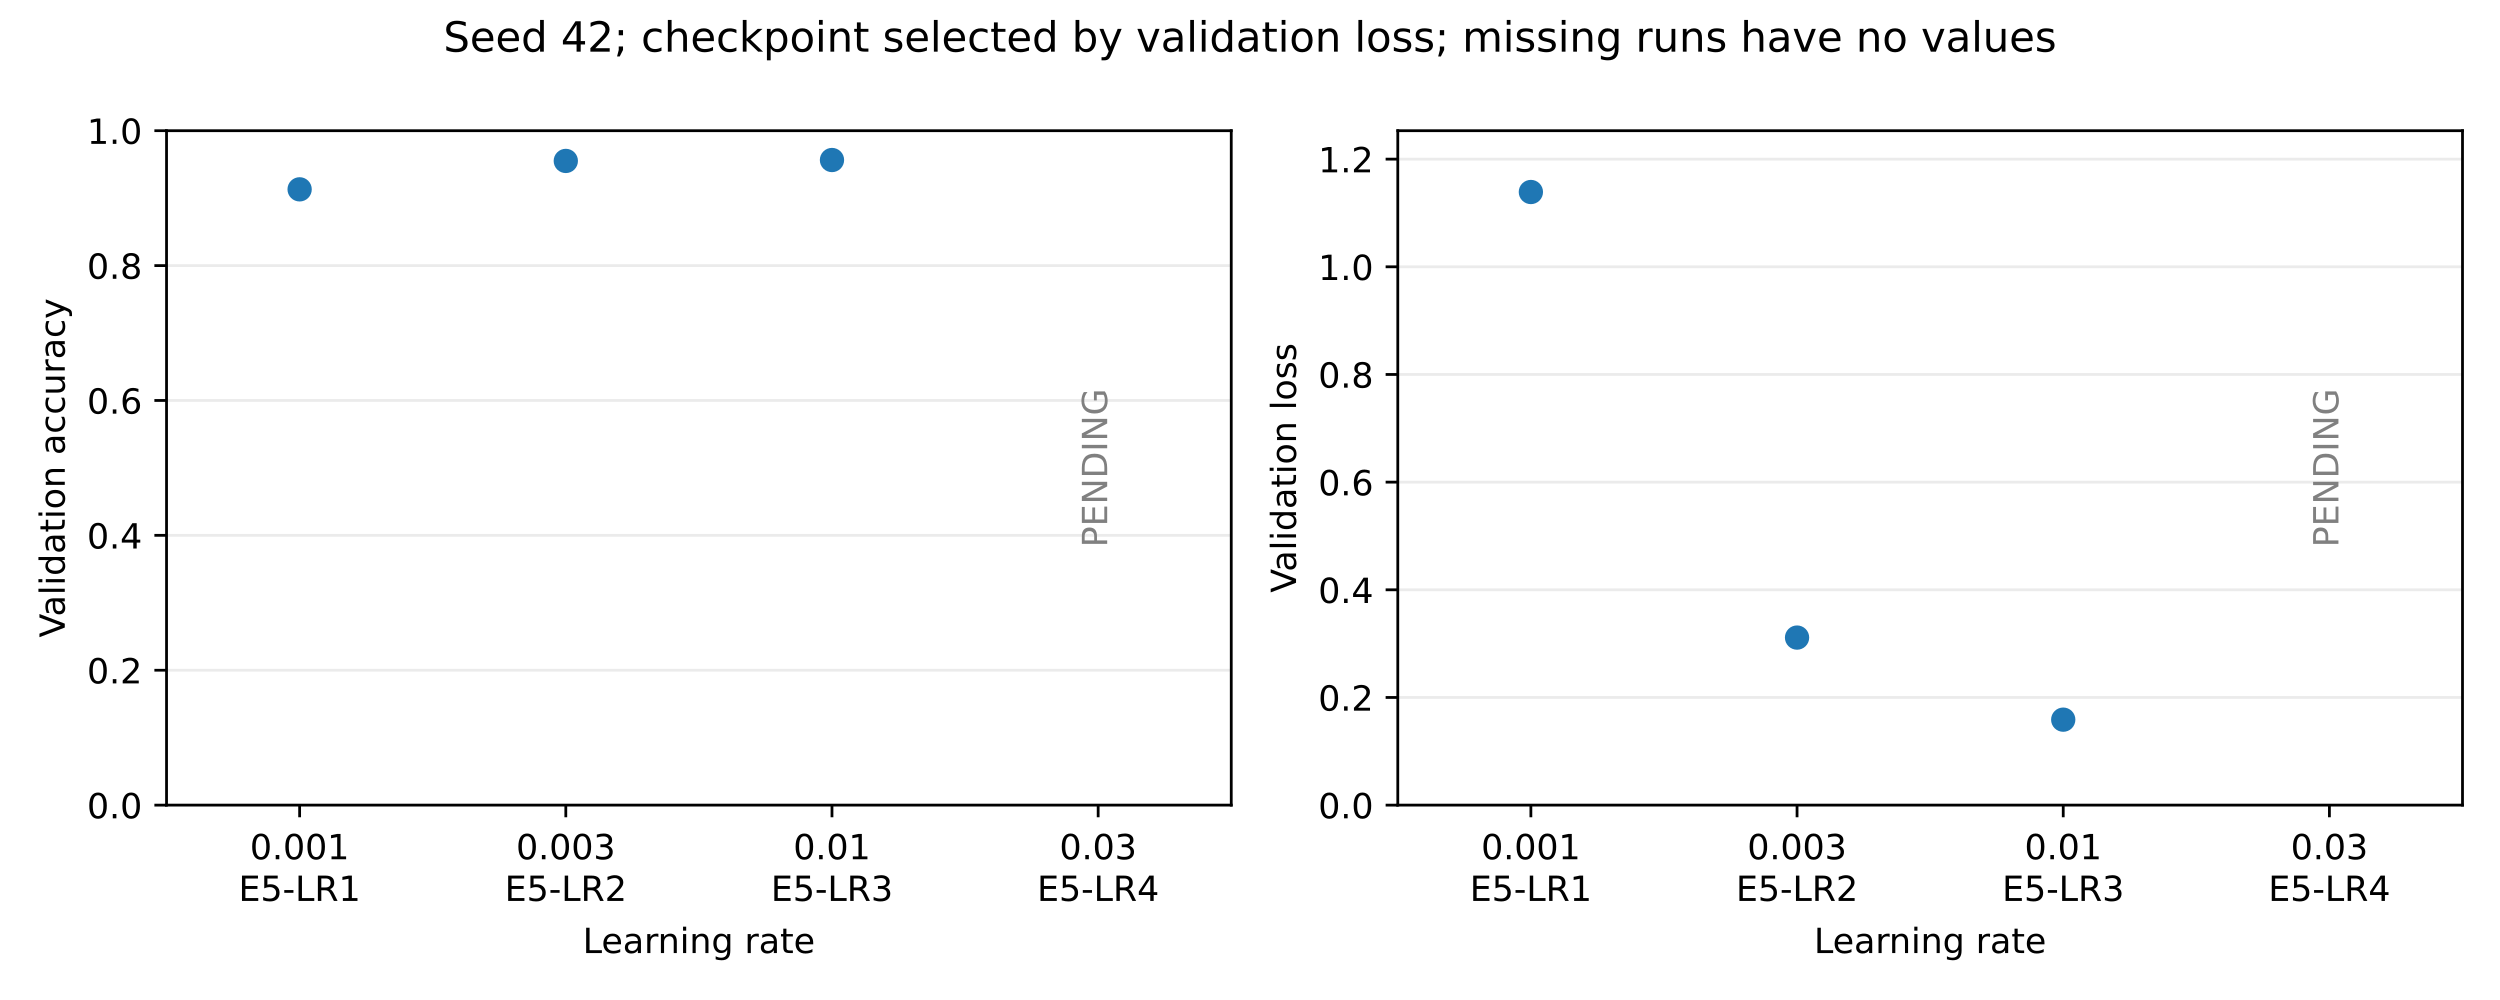
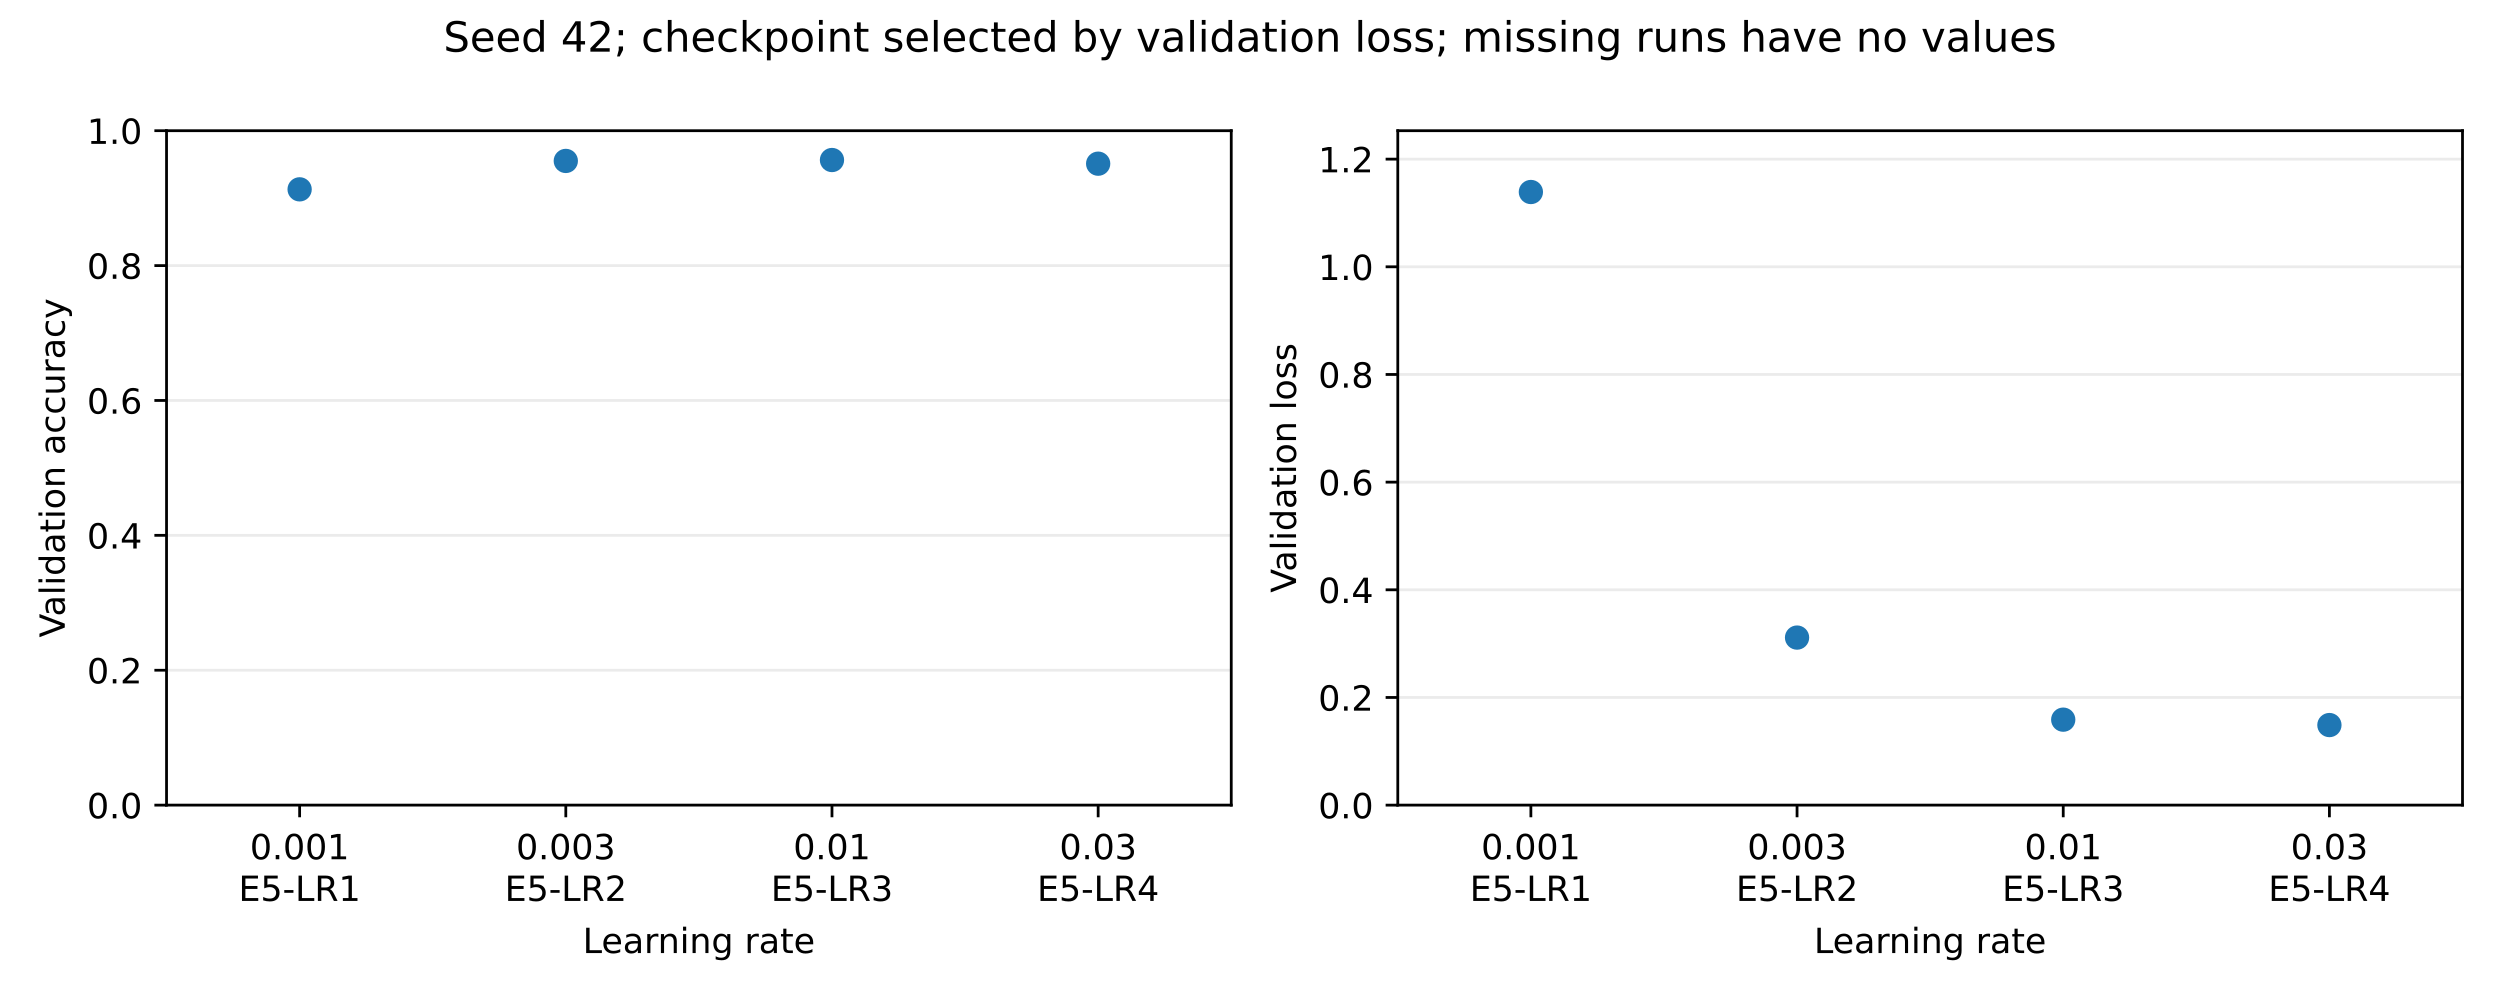
<svg xmlns="http://www.w3.org/2000/svg" xmlns:xlink="http://www.w3.org/1999/xlink" width="720pt" height="288pt" viewBox="0 0 720 288" version="1.1">
  <defs>
    <style type="text/css">*{stroke-linejoin: round; stroke-linecap: butt}</style>
  </defs>
  <g id="figure_1">
    <g id="patch_1">
      <path d="M 0 288 L 720 288 L 720 0 L 0 0 z " style="fill: #ffffff" />
    </g>
    <g id="axes_1">
      <g id="patch_2">
        <path d="M 47.962 231.874 L 354.6 231.874 L 354.6 37.642 L 47.962 37.642 z " style="fill: #ffffff" />
      </g>
      <g id="matplotlib.axis_1">
        <g id="xtick_1">
          <g id="line2d_1">
            <defs>
              <path id="m75b6ac3a7e" d="M 0 0 L 0 3.5 " style="stroke: #000000; stroke-width: 0.8" />
            </defs>
            <g>
              <use xlink:href="#m75b6ac3a7e" x="86.292" y="231.874" style="stroke: #000000; stroke-width: 0.8" />
            </g>
          </g>
          <g id="text_1">
            <text style="font-size: 10px; font-family: 'DejaVu Sans', 'Bitstream Vera Sans', 'Computer Modern Sans Serif', 'Lucida Grande', 'Verdana', 'Geneva', 'Lucid', 'Arial', 'Helvetica', 'Avant Garde', sans-serif" transform="translate(71.97799 247.4724)">0.001</text>
            <text style="font-size: 10px; font-family: 'DejaVu Sans', 'Bitstream Vera Sans', 'Computer Modern Sans Serif', 'Lucida Grande', 'Verdana', 'Geneva', 'Lucid', 'Arial', 'Helvetica', 'Avant Garde', sans-serif" transform="translate(68.70611 259.4743)">E5-LR1</text>
          </g>
        </g>
        <g id="xtick_2">
          <g id="line2d_2">
            <g>
              <use xlink:href="#m75b6ac3a7e" x="162.951" y="231.874" style="stroke: #000000; stroke-width: 0.8" />
            </g>
          </g>
          <g id="text_2">
            <text style="font-size: 10px; font-family: 'DejaVu Sans', 'Bitstream Vera Sans', 'Computer Modern Sans Serif', 'Lucida Grande', 'Verdana', 'Geneva', 'Lucid', 'Arial', 'Helvetica', 'Avant Garde', sans-serif" transform="translate(148.6374 247.4724)">0.003</text>
            <text style="font-size: 10px; font-family: 'DejaVu Sans', 'Bitstream Vera Sans', 'Computer Modern Sans Serif', 'Lucida Grande', 'Verdana', 'Geneva', 'Lucid', 'Arial', 'Helvetica', 'Avant Garde', sans-serif" transform="translate(145.3655 259.4743)">E5-LR2</text>
          </g>
        </g>
        <g id="xtick_3">
          <g id="line2d_3">
            <g>
              <use xlink:href="#m75b6ac3a7e" x="239.611" y="231.874" style="stroke: #000000; stroke-width: 0.8" />
            </g>
          </g>
          <g id="text_3">
            <text style="font-size: 10px; font-family: 'DejaVu Sans', 'Bitstream Vera Sans', 'Computer Modern Sans Serif', 'Lucida Grande', 'Verdana', 'Geneva', 'Lucid', 'Arial', 'Helvetica', 'Avant Garde', sans-serif" transform="translate(228.4781 247.4724)">0.01</text>
            <text style="font-size: 10px; font-family: 'DejaVu Sans', 'Bitstream Vera Sans', 'Computer Modern Sans Serif', 'Lucida Grande', 'Verdana', 'Geneva', 'Lucid', 'Arial', 'Helvetica', 'Avant Garde', sans-serif" transform="translate(222.0249 259.4743)">E5-LR3</text>
          </g>
        </g>
        <g id="xtick_4">
          <g id="line2d_4">
            <g>
              <use xlink:href="#m75b6ac3a7e" x="316.27" y="231.874" style="stroke: #000000; stroke-width: 0.8" />
            </g>
          </g>
          <g id="text_4">
            <text style="font-size: 10px; font-family: 'DejaVu Sans', 'Bitstream Vera Sans', 'Computer Modern Sans Serif', 'Lucida Grande', 'Verdana', 'Geneva', 'Lucid', 'Arial', 'Helvetica', 'Avant Garde', sans-serif" transform="translate(305.1375 247.4724)">0.03</text>
            <text style="font-size: 10px; font-family: 'DejaVu Sans', 'Bitstream Vera Sans', 'Computer Modern Sans Serif', 'Lucida Grande', 'Verdana', 'Geneva', 'Lucid', 'Arial', 'Helvetica', 'Avant Garde', sans-serif" transform="translate(298.6844 259.4743)">E5-LR4</text>
          </g>
        </g>
        <g id="text_5">
          <text style="font-size: 10px; font-family: 'DejaVu Sans', 'Bitstream Vera Sans', 'Computer Modern Sans Serif', 'Lucida Grande', 'Verdana', 'Geneva', 'Lucid', 'Arial', 'Helvetica', 'Avant Garde', sans-serif; text-anchor: middle" x="201.281" y="274.476" transform="rotate(-0 201.2812 274.4761)">Learning rate</text>
        </g>
      </g>
      <g id="matplotlib.axis_2">
        <g id="ytick_1">
          <g id="line2d_5">
            <path d="M 47.962 231.874 L 354.6 231.874 " clip-path="url(#p2518ae0da1)" style="fill: none; stroke: #b0b0b0; stroke-opacity: 0.25; stroke-width: 0.8; stroke-linecap: square" />
          </g>
          <g id="line2d_6">
            <defs>
              <path id="mbe7475157d" d="M 0 0 L -3.5 0 " style="stroke: #000000; stroke-width: 0.8" />
            </defs>
            <g>
              <use xlink:href="#mbe7475157d" x="47.962" y="231.874" style="stroke: #000000; stroke-width: 0.8" />
            </g>
          </g>
          <g id="text_6">
            <text style="font-size: 10px; font-family: 'DejaVu Sans', 'Bitstream Vera Sans', 'Computer Modern Sans Serif', 'Lucida Grande', 'Verdana', 'Geneva', 'Lucid', 'Arial', 'Helvetica', 'Avant Garde', sans-serif; text-anchor: end" x="40.962" y="235.673" transform="rotate(-0 40.96234 235.6726)">0.0</text>
          </g>
        </g>
        <g id="ytick_2">
          <g id="line2d_7">
            <path d="M 47.962 193.027 L 354.6 193.027 " clip-path="url(#p2518ae0da1)" style="fill: none; stroke: #b0b0b0; stroke-opacity: 0.25; stroke-width: 0.8; stroke-linecap: square" />
          </g>
          <g id="line2d_8">
            <g>
              <use xlink:href="#mbe7475157d" x="47.962" y="193.027" style="stroke: #000000; stroke-width: 0.8" />
            </g>
          </g>
          <g id="text_7">
            <text style="font-size: 10px; font-family: 'DejaVu Sans', 'Bitstream Vera Sans', 'Computer Modern Sans Serif', 'Lucida Grande', 'Verdana', 'Geneva', 'Lucid', 'Arial', 'Helvetica', 'Avant Garde', sans-serif; text-anchor: end" x="40.962" y="196.826" transform="rotate(-0 40.96234 196.8262)">0.2</text>
          </g>
        </g>
        <g id="ytick_3">
          <g id="line2d_9">
            <path d="M 47.962 154.181 L 354.6 154.181 " clip-path="url(#p2518ae0da1)" style="fill: none; stroke: #b0b0b0; stroke-opacity: 0.25; stroke-width: 0.8; stroke-linecap: square" />
          </g>
          <g id="line2d_10">
            <g>
              <use xlink:href="#mbe7475157d" x="47.962" y="154.181" style="stroke: #000000; stroke-width: 0.8" />
            </g>
          </g>
          <g id="text_8">
            <text style="font-size: 10px; font-family: 'DejaVu Sans', 'Bitstream Vera Sans', 'Computer Modern Sans Serif', 'Lucida Grande', 'Verdana', 'Geneva', 'Lucid', 'Arial', 'Helvetica', 'Avant Garde', sans-serif; text-anchor: end" x="40.962" y="157.98" transform="rotate(-0 40.96234 157.9797)">0.4</text>
          </g>
        </g>
        <g id="ytick_4">
          <g id="line2d_11">
            <path d="M 47.962 115.334 L 354.6 115.334 " clip-path="url(#p2518ae0da1)" style="fill: none; stroke: #b0b0b0; stroke-opacity: 0.25; stroke-width: 0.8; stroke-linecap: square" />
          </g>
          <g id="line2d_12">
            <g>
              <use xlink:href="#mbe7475157d" x="47.962" y="115.334" style="stroke: #000000; stroke-width: 0.8" />
            </g>
          </g>
          <g id="text_9">
            <text style="font-size: 10px; font-family: 'DejaVu Sans', 'Bitstream Vera Sans', 'Computer Modern Sans Serif', 'Lucida Grande', 'Verdana', 'Geneva', 'Lucid', 'Arial', 'Helvetica', 'Avant Garde', sans-serif; text-anchor: end" x="40.962" y="119.133" transform="rotate(-0 40.96234 119.1333)">0.6</text>
          </g>
        </g>
        <g id="ytick_5">
          <g id="line2d_13">
            <path d="M 47.962 76.488 L 354.6 76.488 " clip-path="url(#p2518ae0da1)" style="fill: none; stroke: #b0b0b0; stroke-opacity: 0.25; stroke-width: 0.8; stroke-linecap: square" />
          </g>
          <g id="line2d_14">
            <g>
              <use xlink:href="#mbe7475157d" x="47.962" y="76.488" style="stroke: #000000; stroke-width: 0.8" />
            </g>
          </g>
          <g id="text_10">
            <text style="font-size: 10px; font-family: 'DejaVu Sans', 'Bitstream Vera Sans', 'Computer Modern Sans Serif', 'Lucida Grande', 'Verdana', 'Geneva', 'Lucid', 'Arial', 'Helvetica', 'Avant Garde', sans-serif; text-anchor: end" x="40.962" y="80.287" transform="rotate(-0 40.96234 80.28689)">0.8</text>
          </g>
        </g>
        <g id="ytick_6">
          <g id="line2d_15">
            <path d="M 47.962 37.642 L 354.6 37.642 " clip-path="url(#p2518ae0da1)" style="fill: none; stroke: #b0b0b0; stroke-opacity: 0.25; stroke-width: 0.8; stroke-linecap: square" />
          </g>
          <g id="line2d_16">
            <g>
              <use xlink:href="#mbe7475157d" x="47.962" y="37.642" style="stroke: #000000; stroke-width: 0.8" />
            </g>
          </g>
          <g id="text_11">
            <text style="font-size: 10px; font-family: 'DejaVu Sans', 'Bitstream Vera Sans', 'Computer Modern Sans Serif', 'Lucida Grande', 'Verdana', 'Geneva', 'Lucid', 'Arial', 'Helvetica', 'Avant Garde', sans-serif; text-anchor: end" x="40.962" y="41.44" transform="rotate(-0 40.96234 41.44047)">1.0</text>
          </g>
        </g>
        <g id="text_12">
          <text style="font-size: 10px; font-family: 'DejaVu Sans', 'Bitstream Vera Sans', 'Computer Modern Sans Serif', 'Lucida Grande', 'Verdana', 'Geneva', 'Lucid', 'Arial', 'Helvetica', 'Avant Garde', sans-serif; text-anchor: middle" x="18.657" y="134.758" transform="rotate(-90 18.65687 134.7577)">Validation accuracy</text>
        </g>
      </g>
      <g id="patch_3">
        <path d="M 47.962 231.874 L 47.962 37.642 " style="fill: none; stroke: #000000; stroke-width: 0.8; stroke-linejoin: miter; stroke-linecap: square" />
      </g>
      <g id="patch_4">
        <path d="M 354.6 231.874 L 354.6 37.642 " style="fill: none; stroke: #000000; stroke-width: 0.8; stroke-linejoin: miter; stroke-linecap: square" />
      </g>
      <g id="patch_5">
        <path d="M 47.962 231.874 L 354.6 231.874 " style="fill: none; stroke: #000000; stroke-width: 0.8; stroke-linejoin: miter; stroke-linecap: square" />
      </g>
      <g id="patch_6">
        <path d="M 47.962 37.642 L 354.6 37.642 " style="fill: none; stroke: #000000; stroke-width: 0.8; stroke-linejoin: miter; stroke-linecap: square" />
      </g>
      <g id="PathCollection_1">
        <defs>
          <path id="md391f94d9c" d="M 0 3 C 0.796 3 1.559 2.684 2.121 2.121 C 2.684 1.559 3 0.796 3 0 C 3 -0.796 2.684 -1.559 2.121 -2.121 C 1.559 -2.684 0.796 -3 0 -3 C -0.796 -3 -1.559 -2.684 -2.121 -2.121 C -2.684 -1.559 -3 -0.796 -3 0 C -3 0.796 -2.684 1.559 -2.121 2.121 C -1.559 2.684 -0.796 3 0 3 z " style="stroke: #1f77b4" />
        </defs>
        <g clip-path="url(#p2518ae0da1)">
          <use xlink:href="#md391f94d9c" x="86.292" y="54.531" style="fill: #1f77b4; stroke: #1f77b4" />
        </g>
      </g>
      <g id="PathCollection_2">
        <g clip-path="url(#p2518ae0da1)">
          <use xlink:href="#md391f94d9c" x="162.951" y="46.35" style="fill: #1f77b4; stroke: #1f77b4" />
        </g>
      </g>
      <g id="PathCollection_3">
        <g clip-path="url(#p2518ae0da1)">
          <use xlink:href="#md391f94d9c" x="239.611" y="46.086" style="fill: #1f77b4; stroke: #1f77b4" />
        </g>
      </g>
-       <g id="text_13">
-         <text style="font-size: 10px; font-family: 'DejaVu Sans', 'Bitstream Vera Sans', 'Computer Modern Sans Serif', 'Lucida Grande', 'Verdana', 'Geneva', 'Lucid', 'Arial', 'Helvetica', 'Avant Garde', sans-serif; fill: #808080" transform="translate(318.8679 157.6124) rotate(-90)">PENDING</text>
+       <g id="PathCollection_4">
+         <g clip-path="url(#p2518ae0da1)">
+           <use xlink:href="#md391f94d9c" x="316.27" y="47.142" style="fill: #1f77b4; stroke: #1f77b4" />
+         </g>
      </g>
    </g>
    <g id="axes_2">
      <g id="patch_7">
        <path d="M 402.562 231.874 L 709.2 231.874 L 709.2 37.642 L 402.562 37.642 z " style="fill: #ffffff" />
      </g>
      <g id="matplotlib.axis_3">
        <g id="xtick_5">
          <g id="line2d_17">
            <g>
              <use xlink:href="#m75b6ac3a7e" x="440.892" y="231.874" style="stroke: #000000; stroke-width: 0.8" />
            </g>
          </g>
-           <g id="text_14">
+           <g id="text_13">
            <text style="font-size: 10px; font-family: 'DejaVu Sans', 'Bitstream Vera Sans', 'Computer Modern Sans Serif', 'Lucida Grande', 'Verdana', 'Geneva', 'Lucid', 'Arial', 'Helvetica', 'Avant Garde', sans-serif" transform="translate(426.578 247.4724)">0.001</text>
            <text style="font-size: 10px; font-family: 'DejaVu Sans', 'Bitstream Vera Sans', 'Computer Modern Sans Serif', 'Lucida Grande', 'Verdana', 'Geneva', 'Lucid', 'Arial', 'Helvetica', 'Avant Garde', sans-serif" transform="translate(423.3061 259.4743)">E5-LR1</text>
          </g>
        </g>
        <g id="xtick_6">
          <g id="line2d_18">
            <g>
              <use xlink:href="#m75b6ac3a7e" x="517.551" y="231.874" style="stroke: #000000; stroke-width: 0.8" />
            </g>
          </g>
-           <g id="text_15">
+           <g id="text_14">
            <text style="font-size: 10px; font-family: 'DejaVu Sans', 'Bitstream Vera Sans', 'Computer Modern Sans Serif', 'Lucida Grande', 'Verdana', 'Geneva', 'Lucid', 'Arial', 'Helvetica', 'Avant Garde', sans-serif" transform="translate(503.2374 247.4724)">0.003</text>
            <text style="font-size: 10px; font-family: 'DejaVu Sans', 'Bitstream Vera Sans', 'Computer Modern Sans Serif', 'Lucida Grande', 'Verdana', 'Geneva', 'Lucid', 'Arial', 'Helvetica', 'Avant Garde', sans-serif" transform="translate(499.9655 259.4743)">E5-LR2</text>
          </g>
        </g>
        <g id="xtick_7">
          <g id="line2d_19">
            <g>
              <use xlink:href="#m75b6ac3a7e" x="594.211" y="231.874" style="stroke: #000000; stroke-width: 0.8" />
            </g>
          </g>
-           <g id="text_16">
+           <g id="text_15">
            <text style="font-size: 10px; font-family: 'DejaVu Sans', 'Bitstream Vera Sans', 'Computer Modern Sans Serif', 'Lucida Grande', 'Verdana', 'Geneva', 'Lucid', 'Arial', 'Helvetica', 'Avant Garde', sans-serif" transform="translate(583.0781 247.4724)">0.01</text>
            <text style="font-size: 10px; font-family: 'DejaVu Sans', 'Bitstream Vera Sans', 'Computer Modern Sans Serif', 'Lucida Grande', 'Verdana', 'Geneva', 'Lucid', 'Arial', 'Helvetica', 'Avant Garde', sans-serif" transform="translate(576.6249 259.4743)">E5-LR3</text>
          </g>
        </g>
        <g id="xtick_8">
          <g id="line2d_20">
            <g>
              <use xlink:href="#m75b6ac3a7e" x="670.87" y="231.874" style="stroke: #000000; stroke-width: 0.8" />
            </g>
          </g>
-           <g id="text_17">
+           <g id="text_16">
            <text style="font-size: 10px; font-family: 'DejaVu Sans', 'Bitstream Vera Sans', 'Computer Modern Sans Serif', 'Lucida Grande', 'Verdana', 'Geneva', 'Lucid', 'Arial', 'Helvetica', 'Avant Garde', sans-serif" transform="translate(659.7375 247.4724)">0.03</text>
            <text style="font-size: 10px; font-family: 'DejaVu Sans', 'Bitstream Vera Sans', 'Computer Modern Sans Serif', 'Lucida Grande', 'Verdana', 'Geneva', 'Lucid', 'Arial', 'Helvetica', 'Avant Garde', sans-serif" transform="translate(653.2844 259.4743)">E5-LR4</text>
          </g>
        </g>
-         <g id="text_18">
+         <g id="text_17">
          <text style="font-size: 10px; font-family: 'DejaVu Sans', 'Bitstream Vera Sans', 'Computer Modern Sans Serif', 'Lucida Grande', 'Verdana', 'Geneva', 'Lucid', 'Arial', 'Helvetica', 'Avant Garde', sans-serif; text-anchor: middle" x="555.881" y="274.476" transform="rotate(-0 555.8812 274.4761)">Learning rate</text>
        </g>
      </g>
      <g id="matplotlib.axis_4">
        <g id="ytick_7">
          <g id="line2d_21">
            <path d="M 402.562 231.874 L 709.2 231.874 " clip-path="url(#p3d0b589583)" style="fill: none; stroke: #b0b0b0; stroke-opacity: 0.25; stroke-width: 0.8; stroke-linecap: square" />
          </g>
          <g id="line2d_22">
            <g>
              <use xlink:href="#mbe7475157d" x="402.562" y="231.874" style="stroke: #000000; stroke-width: 0.8" />
            </g>
          </g>
-           <g id="text_19">
+           <g id="text_18">
            <text style="font-size: 10px; font-family: 'DejaVu Sans', 'Bitstream Vera Sans', 'Computer Modern Sans Serif', 'Lucida Grande', 'Verdana', 'Geneva', 'Lucid', 'Arial', 'Helvetica', 'Avant Garde', sans-serif; text-anchor: end" x="395.562" y="235.673" transform="rotate(-0 395.5623 235.6726)">0.0</text>
          </g>
        </g>
        <g id="ytick_8">
          <g id="line2d_23">
            <path d="M 402.562 200.867 L 709.2 200.867 " clip-path="url(#p3d0b589583)" style="fill: none; stroke: #b0b0b0; stroke-opacity: 0.25; stroke-width: 0.8; stroke-linecap: square" />
          </g>
          <g id="line2d_24">
            <g>
              <use xlink:href="#mbe7475157d" x="402.562" y="200.867" style="stroke: #000000; stroke-width: 0.8" />
            </g>
          </g>
-           <g id="text_20">
+           <g id="text_19">
            <text style="font-size: 10px; font-family: 'DejaVu Sans', 'Bitstream Vera Sans', 'Computer Modern Sans Serif', 'Lucida Grande', 'Verdana', 'Geneva', 'Lucid', 'Arial', 'Helvetica', 'Avant Garde', sans-serif; text-anchor: end" x="395.562" y="204.666" transform="rotate(-0 395.5623 204.6663)">0.2</text>
          </g>
        </g>
        <g id="ytick_9">
          <g id="line2d_25">
            <path d="M 402.562 169.861 L 709.2 169.861 " clip-path="url(#p3d0b589583)" style="fill: none; stroke: #b0b0b0; stroke-opacity: 0.25; stroke-width: 0.8; stroke-linecap: square" />
          </g>
          <g id="line2d_26">
            <g>
              <use xlink:href="#mbe7475157d" x="402.562" y="169.861" style="stroke: #000000; stroke-width: 0.8" />
            </g>
          </g>
-           <g id="text_21">
+           <g id="text_20">
            <text style="font-size: 10px; font-family: 'DejaVu Sans', 'Bitstream Vera Sans', 'Computer Modern Sans Serif', 'Lucida Grande', 'Verdana', 'Geneva', 'Lucid', 'Arial', 'Helvetica', 'Avant Garde', sans-serif; text-anchor: end" x="395.562" y="173.66" transform="rotate(-0 395.5623 173.66)">0.4</text>
          </g>
        </g>
        <g id="ytick_10">
          <g id="line2d_27">
            <path d="M 402.562 138.855 L 709.2 138.855 " clip-path="url(#p3d0b589583)" style="fill: none; stroke: #b0b0b0; stroke-opacity: 0.25; stroke-width: 0.8; stroke-linecap: square" />
          </g>
          <g id="line2d_28">
            <g>
              <use xlink:href="#mbe7475157d" x="402.562" y="138.855" style="stroke: #000000; stroke-width: 0.8" />
            </g>
          </g>
-           <g id="text_22">
+           <g id="text_21">
            <text style="font-size: 10px; font-family: 'DejaVu Sans', 'Bitstream Vera Sans', 'Computer Modern Sans Serif', 'Lucida Grande', 'Verdana', 'Geneva', 'Lucid', 'Arial', 'Helvetica', 'Avant Garde', sans-serif; text-anchor: end" x="395.562" y="142.654" transform="rotate(-0 395.5623 142.6537)">0.6</text>
          </g>
        </g>
        <g id="ytick_11">
          <g id="line2d_29">
            <path d="M 402.562 107.849 L 709.2 107.849 " clip-path="url(#p3d0b589583)" style="fill: none; stroke: #b0b0b0; stroke-opacity: 0.25; stroke-width: 0.8; stroke-linecap: square" />
          </g>
          <g id="line2d_30">
            <g>
              <use xlink:href="#mbe7475157d" x="402.562" y="107.849" style="stroke: #000000; stroke-width: 0.8" />
            </g>
          </g>
-           <g id="text_23">
+           <g id="text_22">
            <text style="font-size: 10px; font-family: 'DejaVu Sans', 'Bitstream Vera Sans', 'Computer Modern Sans Serif', 'Lucida Grande', 'Verdana', 'Geneva', 'Lucid', 'Arial', 'Helvetica', 'Avant Garde', sans-serif; text-anchor: end" x="395.562" y="111.647" transform="rotate(-0 395.5623 111.6474)">0.8</text>
          </g>
        </g>
        <g id="ytick_12">
          <g id="line2d_31">
            <path d="M 402.562 76.842 L 709.2 76.842 " clip-path="url(#p3d0b589583)" style="fill: none; stroke: #b0b0b0; stroke-opacity: 0.25; stroke-width: 0.8; stroke-linecap: square" />
          </g>
          <g id="line2d_32">
            <g>
              <use xlink:href="#mbe7475157d" x="402.562" y="76.842" style="stroke: #000000; stroke-width: 0.8" />
            </g>
          </g>
-           <g id="text_24">
+           <g id="text_23">
            <text style="font-size: 10px; font-family: 'DejaVu Sans', 'Bitstream Vera Sans', 'Computer Modern Sans Serif', 'Lucida Grande', 'Verdana', 'Geneva', 'Lucid', 'Arial', 'Helvetica', 'Avant Garde', sans-serif; text-anchor: end" x="395.562" y="80.641" transform="rotate(-0 395.5623 80.64111)">1.0</text>
          </g>
        </g>
        <g id="ytick_13">
          <g id="line2d_33">
            <path d="M 402.562 45.836 L 709.2 45.836 " clip-path="url(#p3d0b589583)" style="fill: none; stroke: #b0b0b0; stroke-opacity: 0.25; stroke-width: 0.8; stroke-linecap: square" />
          </g>
          <g id="line2d_34">
            <g>
              <use xlink:href="#mbe7475157d" x="402.562" y="45.836" style="stroke: #000000; stroke-width: 0.8" />
            </g>
          </g>
-           <g id="text_25">
+           <g id="text_24">
            <text style="font-size: 10px; font-family: 'DejaVu Sans', 'Bitstream Vera Sans', 'Computer Modern Sans Serif', 'Lucida Grande', 'Verdana', 'Geneva', 'Lucid', 'Arial', 'Helvetica', 'Avant Garde', sans-serif; text-anchor: end" x="395.562" y="49.635" transform="rotate(-0 395.5623 49.63481)">1.2</text>
          </g>
        </g>
-         <g id="text_26">
+         <g id="text_25">
          <text style="font-size: 10px; font-family: 'DejaVu Sans', 'Bitstream Vera Sans', 'Computer Modern Sans Serif', 'Lucida Grande', 'Verdana', 'Geneva', 'Lucid', 'Arial', 'Helvetica', 'Avant Garde', sans-serif; text-anchor: middle" x="373.257" y="134.758" transform="rotate(-90 373.2569 134.7577)">Validation loss</text>
        </g>
      </g>
      <g id="patch_8">
        <path d="M 402.562 231.874 L 402.562 37.642 " style="fill: none; stroke: #000000; stroke-width: 0.8; stroke-linejoin: miter; stroke-linecap: square" />
      </g>
      <g id="patch_9">
        <path d="M 709.2 231.874 L 709.2 37.642 " style="fill: none; stroke: #000000; stroke-width: 0.8; stroke-linejoin: miter; stroke-linecap: square" />
      </g>
      <g id="patch_10">
        <path d="M 402.562 231.874 L 709.2 231.874 " style="fill: none; stroke: #000000; stroke-width: 0.8; stroke-linejoin: miter; stroke-linecap: square" />
      </g>
      <g id="patch_11">
        <path d="M 402.562 37.642 L 709.2 37.642 " style="fill: none; stroke: #000000; stroke-width: 0.8; stroke-linejoin: miter; stroke-linecap: square" />
      </g>
-       <g id="PathCollection_4">
+       <g id="PathCollection_5">
        <g clip-path="url(#p3d0b589583)">
          <use xlink:href="#md391f94d9c" x="440.892" y="55.299" style="fill: #1f77b4; stroke: #1f77b4" />
        </g>
      </g>
-       <g id="PathCollection_5">
+       <g id="PathCollection_6">
        <g clip-path="url(#p3d0b589583)">
          <use xlink:href="#md391f94d9c" x="517.551" y="183.623" style="fill: #1f77b4; stroke: #1f77b4" />
        </g>
      </g>
-       <g id="PathCollection_6">
+       <g id="PathCollection_7">
        <g clip-path="url(#p3d0b589583)">
          <use xlink:href="#md391f94d9c" x="594.211" y="207.263" style="fill: #1f77b4; stroke: #1f77b4" />
        </g>
      </g>
-       <g id="text_27">
-         <text style="font-size: 10px; font-family: 'DejaVu Sans', 'Bitstream Vera Sans', 'Computer Modern Sans Serif', 'Lucida Grande', 'Verdana', 'Geneva', 'Lucid', 'Arial', 'Helvetica', 'Avant Garde', sans-serif; fill: #808080" transform="translate(673.4679 157.6124) rotate(-90)">PENDING</text>
+       <g id="PathCollection_8">
+         <g clip-path="url(#p3d0b589583)">
+           <use xlink:href="#md391f94d9c" x="670.87" y="208.817" style="fill: #1f77b4; stroke: #1f77b4" />
+         </g>
      </g>
    </g>
-     <g id="text_28">
+     <g id="text_26">
      <text style="font-size: 12px; font-family: 'DejaVu Sans', 'Bitstream Vera Sans', 'Computer Modern Sans Serif', 'Lucida Grande', 'Verdana', 'Geneva', 'Lucid', 'Arial', 'Helvetica', 'Avant Garde', sans-serif; text-anchor: middle" x="360" y="14.878" transform="rotate(-0 360 14.87813)">Seed 42; checkpoint selected by validation loss; missing runs have no values</text>
    </g>
  </g>
  <defs>
    <clipPath id="p2518ae0da1">
      <rect x="47.962" y="37.642" width="306.638" height="194.232" />
    </clipPath>
    <clipPath id="p3d0b589583">
      <rect x="402.562" y="37.642" width="306.638" height="194.232" />
    </clipPath>
  </defs>
</svg>
